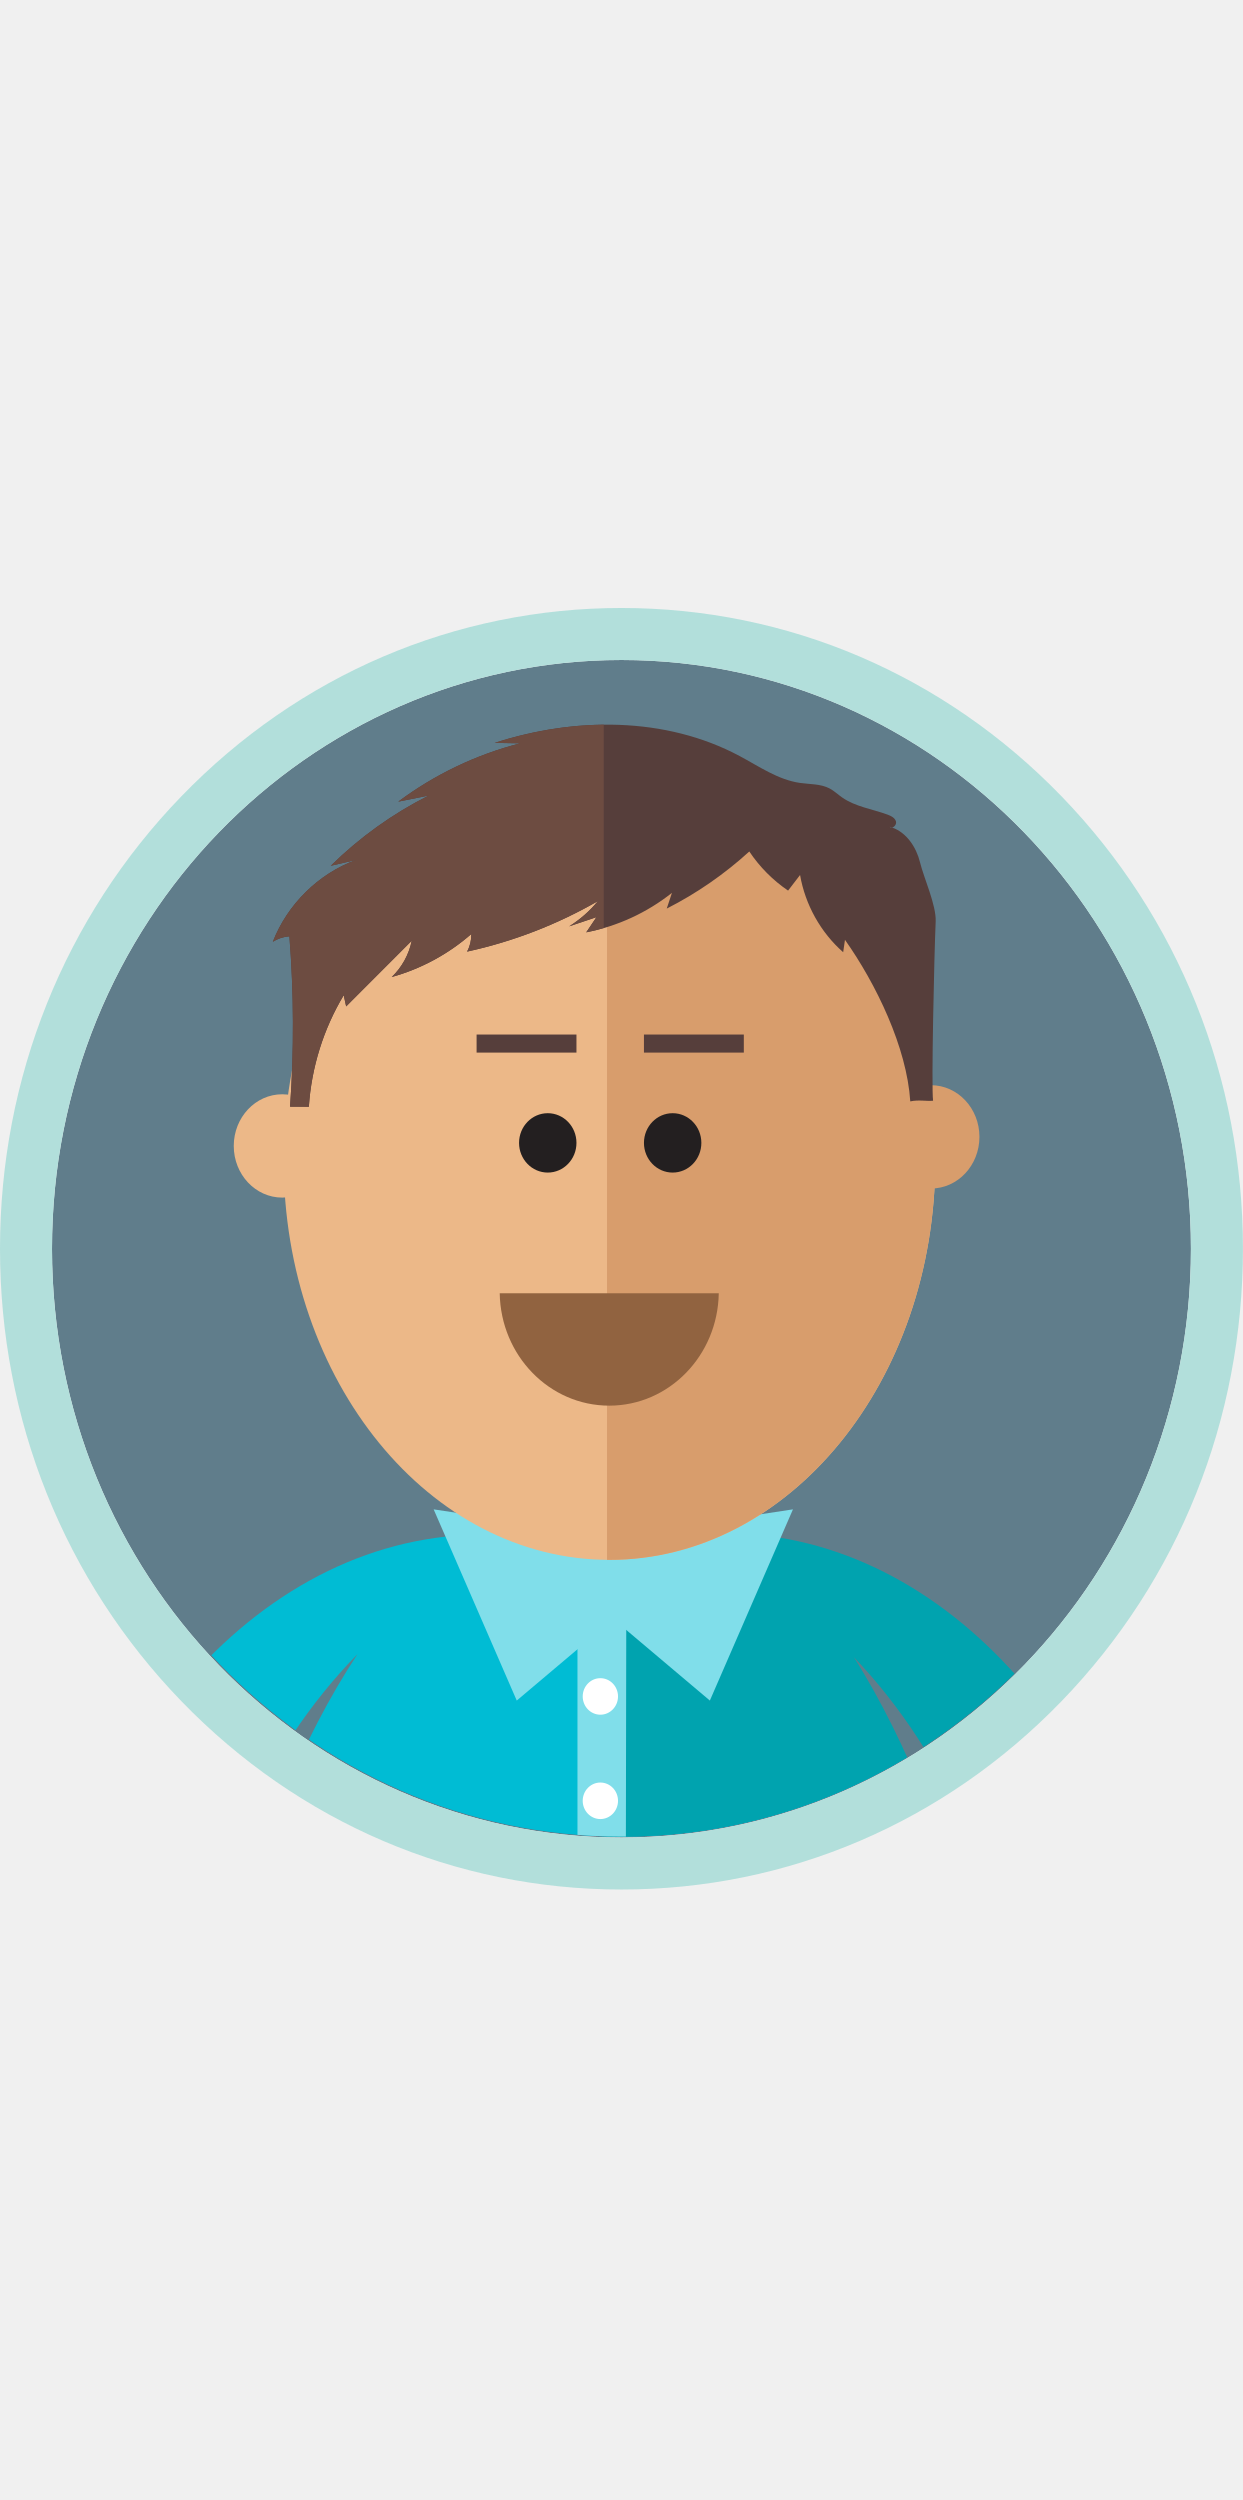
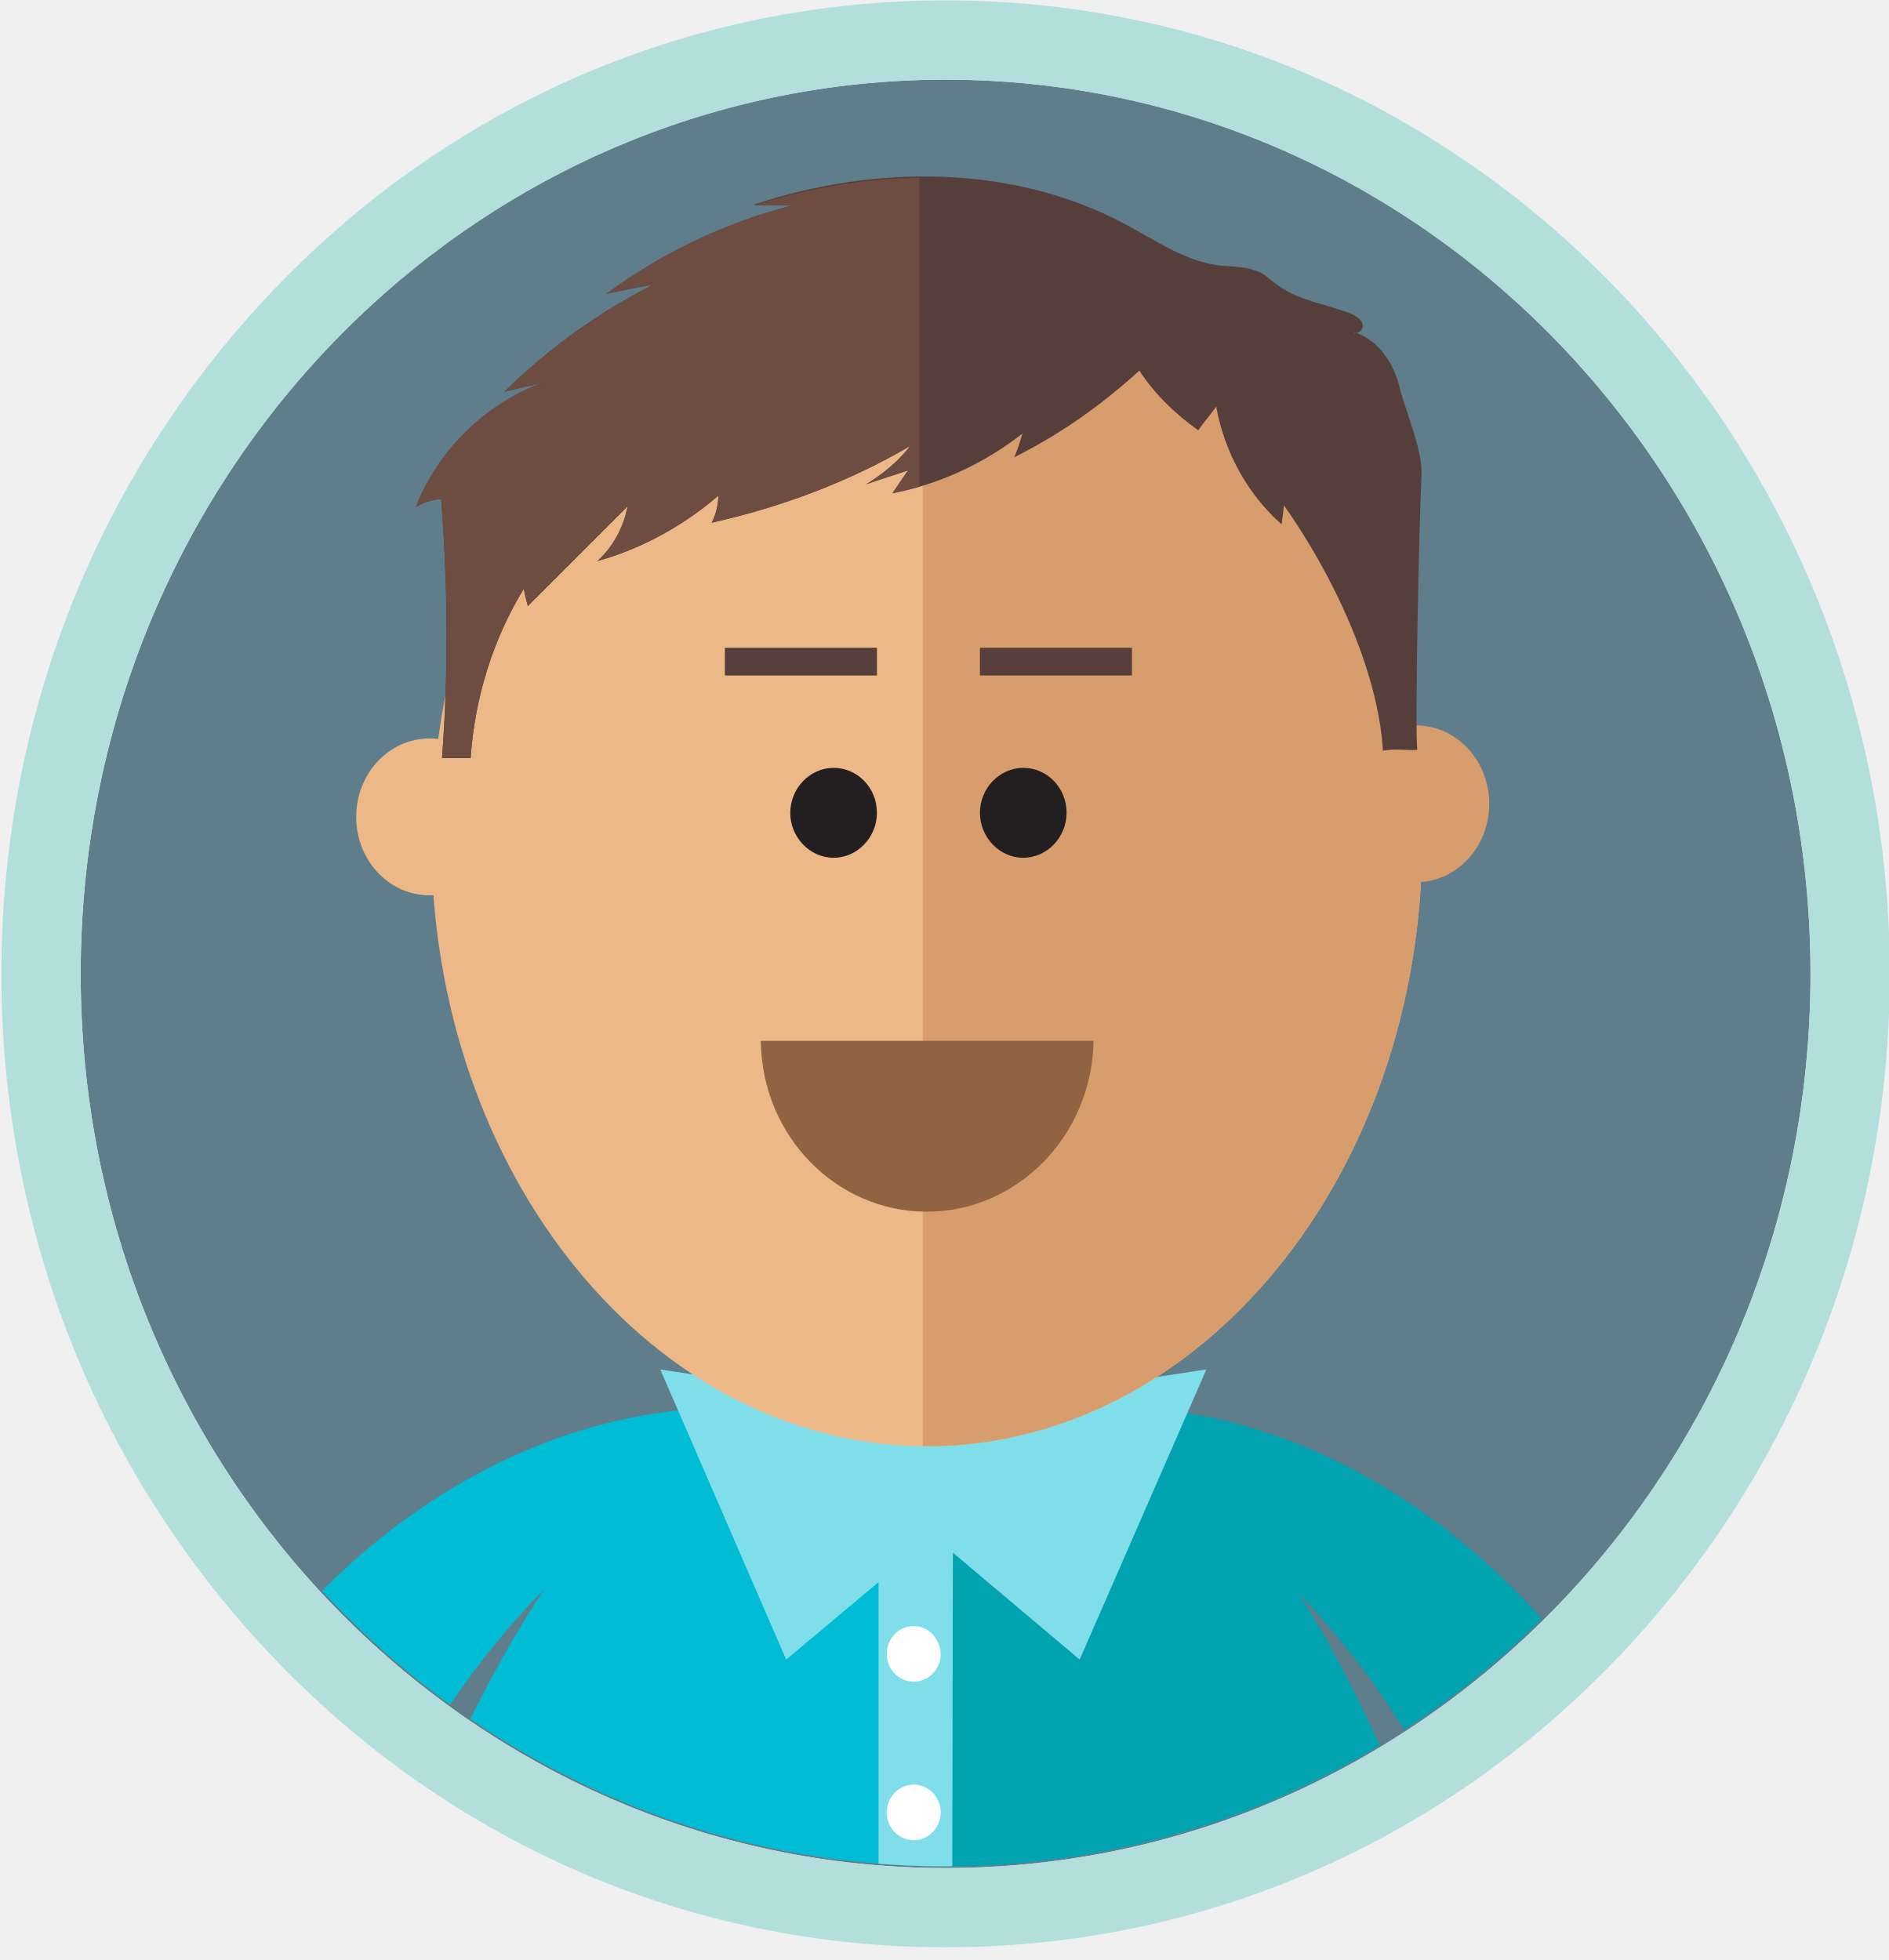
- <svg xmlns="http://www.w3.org/2000/svg" viewBox="388.42 75.665 231.026 238.665" width="231.026" height="464.682">
+ <svg xmlns="http://www.w3.org/2000/svg" xmlns:xlink="http://www.w3.org/1999/xlink" version="1.1" id="Layer_1" x="0px" y="0px" viewBox="0 0 231 239.8" style="enable-background:new 0 0 231 239.8;" xml:space="preserve">
+   <style type="text/css">
+ 	.st0{fill:#607D8B;}
+ 	.st1{fill:#B2DFDB;}
+ 	.st2{clip-path:url(#SVGID_00000119089896903269363600000004260073621446925701_);}
+ 	.st3{fill:#D89D6C;}
+ 	.st4{fill:#ECB888;}
+ 	.st5{fill:#0288D1;}
+ 	.st6{fill:#03A9F4;}
+ 	.st7{fill:#795548;}
+ 	.st8{fill:#A1887F;}
+ 	.st9{fill:#00BCD4;}
+ 	.st10{fill:#00A3AF;}
+ 	.st11{fill:#80DEEA;}
+ 	.st12{fill:#FFFFFF;}
+ 	.st13{fill:#916340;}
+ 	.st14{fill:#231F20;}
+ 	.st15{fill:#563E3B;}
+ 	.st16{fill:#6D4C41;}
+ </style>
  <g transform="matrix(1, 0, 0, 1, 355.7693, -196.1539)">
    <g>
-       <ellipse style="fill:#607D8B;" cx="148.164" cy="390.921" rx="105.846" ry="109.434" />
-       <path style="fill:#B2DFDB;" d="M148.164,271.819c-30.916,0-59.964,12.43-81.793,34.999c-21.745,22.482-33.72,52.35-33.72,84.102 s11.975,61.621,33.72,84.102c21.829,22.569,50.877,34.999,81.793,34.999s59.964-12.43,81.793-34.999 c21.745-22.482,33.72-52.35,33.72-84.102s-11.975-61.621-33.72-84.102C208.128,284.249,179.08,271.819,148.164,271.819z M148.164,500.355c-58.457,0-105.846-48.995-105.846-109.434s47.389-109.434,105.846-109.434S254.01,330.482,254.01,390.921 S206.621,500.355,148.164,500.355z" />
+       <ellipse class="st0" cx="-240.1" cy="315.3" rx="105.8" ry="109.4" />
+       <path class="st1" d="M-240.1,196.2c-30.9,0-60,12.4-81.8,35c-21.7,22.5-33.7,52.4-33.7,84.1s12,61.6,33.7,84.1    c21.8,22.6,50.9,35,81.8,35s60-12.4,81.8-35c21.7-22.5,33.7-52.4,33.7-84.1s-12-61.6-33.7-84.1    C-180.2,208.6-209.2,196.2-240.1,196.2z M-240.1,424.7c-58.5,0-105.8-49-105.8-109.4s47.4-109.4,105.8-109.4s105.8,49,105.8,109.4    S-181.7,424.7-240.1,424.7z" />
    </g>
    <g>
-       <defs>
-         <ellipse id="SVGID_1_" cx="148.232" cy="390.904" rx="105.634" ry="109.285" />
-       </defs>
-       <clipPath id="SVGID_00000074416344755782131310000006494988597057901447_">
-         <ellipse cx="148.232" cy="390.904" rx="105.634" ry="109.285" style="overflow: visible;" />
-       </clipPath>
-       <g style="clip-path:url(#SVGID_00000074416344755782131310000006494988597057901447_);">
-         <g>
-           <g>
-             <path style="fill:#D89D6C;" d="M243.479,545.235h-9.52v21.069c-1.727,2.579-2.833,6.528-2.833,10.957 c0,7.769,3.4,14.068,7.593,14.068c4.193,0,7.593-6.298,7.593-14.068c0-4.43-1.106-8.379-2.833-10.957V545.235z" />
-           </g>
-           <g>
-             <path style="fill:#ECB888;" d="M58.34,545.235h-9.52v21.069c-1.727,2.579-2.833,6.528-2.833,10.957 c0,7.769,3.399,14.068,7.593,14.068s7.593-6.298,7.593-14.068c0-4.429-1.106-8.379-2.833-10.957V545.235z" />
-           </g>
+       <g>
+         <defs>
+           <ellipse id="SVGID_1_" cx="-240.1" cy="315.2" rx="105.6" ry="109.3" />
+         </defs>
+         <clipPath id="SVGID_00000178173508948092001160000008314319036592031914_">
+           <use xlink:href="#SVGID_1_" style="overflow:visible;" />
+         </clipPath>
+         <g style="clip-path:url(#SVGID_00000178173508948092001160000008314319036592031914_);">
          <g>
            <g>
-               <path style="fill:#D89D6C;" d="M108.074,686.354c0.769,14.724,2.072,28.624,3.822,41.335h10.533 c-1.75-12.711-3.053-26.611-3.822-41.335H108.074z" />
-               <path style="fill:#ECB888;" d="M96.618,686.354c0.769,14.724,2.072,28.624,3.822,41.335h11.456 c-1.75-12.711-3.053-26.611-3.822-41.335H96.618z" />
+               <path class="st3" d="M-144.8,469.6h-9.5v21.1c-1.7,2.6-2.8,6.5-2.8,11c0,7.8,3.4,14.1,7.6,14.1c4.2,0,7.6-6.3,7.6-14.1        c0-4.4-1.1-8.4-2.8-11L-144.8,469.6L-144.8,469.6z" />
            </g>
            <g>
-               <path style="fill:#0288D1;" d="M109.962,611.739c-1.619,16.28-2.508,33.957-2.508,52.434 c0,12.149,0.388,23.946,1.112,35.234h11.865c-0.723-11.288-1.111-23.084-1.111-35.234c0-18.477,0.888-36.154,2.508-52.434 H109.962z" />
-               <path style="fill:#03A9F4;" d="M98.221,611.739c-1.62,16.28-2.507,33.957-2.507,52.434c0,12.149,0.388,23.946,1.111,35.234 h11.74c-0.723-11.288-1.112-23.084-1.112-35.234c0-18.477,0.889-36.154,2.508-52.434H98.221z" />
-             </g>
-             <g>
-               <path style="fill:#D89D6C;" d="M178.322,732.448h10.654c1.839-13.358,3.185-28.029,3.936-43.589h-10.654 C181.507,704.419,180.161,719.09,178.322,732.448z" />
-               <path style="fill:#ECB888;" d="M166.987,732.448h11.335c1.839-13.358,3.185-28.029,3.936-43.589h-11.335 C170.173,704.419,168.827,719.09,166.987,732.448z" />
-             </g>
-             <g>
-               <path style="fill:#0288D1;" d="M180.3,612.114c1.619,16.28,2.507,33.957,2.507,52.434c0,12.149-0.388,23.946-1.112,35.234 h12.107c0.723-11.288,1.111-23.084,1.111-35.234c0-18.477-0.888-36.154-2.507-52.434H180.3z" />
-               <path style="fill:#03A9F4;" d="M168.801,612.114c1.62,16.28,2.508,33.957,2.508,52.434c0,12.149-0.388,23.946-1.112,35.234 h11.498c0.723-11.288,1.112-23.084,1.112-35.234c0-18.477-0.888-36.154-2.507-52.434H168.801z" />
+               <path class="st4" d="M-329.9,469.6h-9.5v21.1c-1.7,2.6-2.8,6.5-2.8,11c0,7.8,3.4,14.1,7.6,14.1s7.6-6.3,7.6-14.1        c0-4.4-1.1-8.4-2.8-11C-329.9,490.6-329.9,469.6-329.9,469.6z" />
            </g>
            <g>
              <g>
-                 <path style="fill:#795548;" d="M110.446,716.523c-10.056,0-18.231,8.899-18.477,19.978h36.954 C128.677,725.422,120.502,716.523,110.446,716.523z" />
-                 <path style="fill:#A1887F;" d="M91.969,736.5h18.128v-19.973C100.202,716.731,92.212,725.55,91.969,736.5z" />
+                 <path class="st3" d="M-280.2,610.7c0.8,14.7,2.1,28.6,3.8,41.3h10.5c-1.8-12.7-3.1-26.6-3.8-41.3H-280.2z" />
+                 <path class="st4" d="M-291.7,610.7c0.8,14.7,2.1,28.6,3.8,41.3h11.5c-1.8-12.7-3.1-26.6-3.8-41.3H-291.7z" />
+               </g>
+               <g>
+                 <path class="st5" d="M-278.3,536.1c-1.6,16.3-2.5,34-2.5,52.4c0,12.1,0.4,23.9,1.1,35.2h11.9c-0.7-11.3-1.1-23.1-1.1-35.2         c0-18.5,0.9-36.2,2.5-52.4H-278.3z" />
+                 <path class="st6" d="M-290.1,536.1c-1.6,16.3-2.5,34-2.5,52.4c0,12.1,0.4,23.9,1.1,35.2h11.7c-0.7-11.3-1.1-23.1-1.1-35.2         c0-18.5,0.9-36.2,2.5-52.4H-290.1z" />
+               </g>
+               <g>
+                 <path class="st3" d="M-210,656.8h10.7c1.8-13.4,3.2-28,3.9-43.6H-206C-206.8,628.8-208.1,643.4-210,656.8z" />
+                 <path class="st4" d="M-221.3,656.8h11.3c1.8-13.4,3.2-28,3.9-43.6h-11.3C-218.1,628.8-219.5,643.4-221.3,656.8z" />
+               </g>
+               <g>
+                 <path class="st5" d="M-208,536.4c1.6,16.3,2.5,34,2.5,52.4c0,12.1-0.4,23.9-1.1,35.2h12.1c0.7-11.3,1.1-23.1,1.1-35.2         c0-18.5-0.9-36.2-2.5-52.4H-208z" />
+                 <path class="st6" d="M-219.5,536.4c1.6,16.3,2.5,34,2.5,52.4c0,12.1-0.4,23.9-1.1,35.2h11.5c0.7-11.3,1.1-23.1,1.1-35.2         c0-18.5-0.9-36.2-2.5-52.4H-219.5z" />
+               </g>
+               <g>
+                 <g>
+                   <path class="st7" d="M-277.8,640.9c-10.1,0-18.2,8.9-18.5,20h37C-259.6,649.8-267.8,640.9-277.8,640.9z" />
+                   <path class="st8" d="M-296.3,660.8h18.1v-20C-288.1,641.1-296.1,649.9-296.3,660.8z" />
+                 </g>
+               </g>
+               <g>
+                 <g>
+                   <path class="st7" d="M-207.6,640.9c-10.1,0-18.2,8.9-18.5,20h37C-189.4,649.8-197.6,640.9-207.6,640.9z" />
+                   <path class="st8" d="M-226.1,660.8h18.1v-20C-217.9,641.1-225.8,649.9-226.1,660.8z" />
+                 </g>
              </g>
            </g>
            <g>
+               <path class="st9" d="M-243.5,359.5c-8.9,0-17.4,3.1-25.4,8.9c-41.3,2-75.1,43.6-81,97.6h27.7c3.2-30.7,15.5-57.6,33-75.4        c-20.8,31.4-34.3,83.6-34.3,142.6c0,2.5,0,5,0.1,7.5h159.9c0-2.5,0.1-5,0.1-7.5C-163.4,437.3-199.3,359.5-243.5,359.5z" />
+               <path class="st10" d="M-137,465.8c-5.9-53.3-39-94.7-79.7-97.5c-8.5-6.7-17.7-10.4-27.2-10.4c0,0-0.1,0-0.1,0v182.8h80.1        c0-2.5,0.1-5,0.1-7.6c0-58.4-13-110.1-33.1-142c17.1,17.9,29,44.3,32.2,74.6L-137,465.8L-137,465.8z" />
+               <path class="st11" d="M-321.9,459.5h-29.5c-1.3,0-2.3,1.1-2.3,2.4v7.8c0,1.3,1.1,2.4,2.3,2.4h29.5c1.3,0,2.3-1.1,2.3-2.4v-7.8        C-319.6,460.6-320.6,459.5-321.9,459.5z" />
+               <path class="st9" d="M-135.3,461.9h-29.5c-1.3,0-2.3,1.1-2.3,2.4v7.8c0,1.3,1.1,2.4,2.3,2.4h29.5c1.3,0,2.3-1.1,2.3-2.4v-7.8        C-133,463-134,461.9-135.3,461.9z" />
              <g>
-                 <path style="fill:#795548;" d="M180.672,716.523c-10.056,0-18.231,8.899-18.477,19.978h36.954 C198.903,725.422,190.728,716.523,180.672,716.523z" />
-                 <path style="fill:#A1887F;" d="M162.195,736.5h18.128v-19.973C170.428,716.731,162.438,725.55,162.195,736.5z" />
+                 <g>
+                   <polygon class="st11" points="-242.2,371 -242.3,368.7 -275,363.7 -259.6,399.2 -241.6,384.1 -223.7,399.2 -208.2,363.7           -241,368.7         " />
+                   <polygon class="st11" points="-248.3,540.8 -239.5,540.8 -239.2,381.1 -248.3,385.7         " />
+                   <path class="st12" d="M-244,395.1c-1.8,0-3.3,1.5-3.3,3.4s1.5,3.4,3.3,3.4s3.3-1.5,3.3-3.4          C-240.8,396.6-242.2,395.1-244,395.1z" />
+                   <ellipse class="st12" cx="-244" cy="417.9" rx="3.3" ry="3.4" />
+                   <path class="st12" d="M-244,433.5c-1.8,0-3.3,1.5-3.3,3.4c0,1.9,1.5,3.4,3.3,3.4s3.3-1.5,3.3-3.4          C-240.8,435.1-242.2,433.5-244,433.5z" />
+                   <path class="st12" d="M-244,453.7c-1.8,0-3.3,1.5-3.3,3.4s1.5,3.4,3.3,3.4s3.3-1.5,3.3-3.4          C-240.8,455.3-242.2,453.7-244,453.7z" />
+                   <path class="st12" d="M-244,476.5c-1.8,0-3.3,1.5-3.3,3.4c0,1.9,1.5,3.4,3.3,3.4s3.3-1.5,3.3-3.4          C-240.8,478.1-242.2,476.5-244,476.5z" />
+                   <ellipse class="st12" cx="-244" cy="500.8" rx="3.3" ry="3.4" />
+                   <path class="st12" d="M-244,519.2c-1.8,0-3.3,1.5-3.3,3.4c0,1.9,1.5,3.4,3.3,3.4s3.3-1.5,3.3-3.4          C-240.8,520.7-242.2,519.2-244,519.2z" />
+                 </g>
              </g>
            </g>
          </g>
          <g>
-             <path style="fill:#00BCD4;" d="M144.815,435.176c-8.887,0-17.435,3.145-25.422,8.946 c-41.279,1.974-75.068,43.647-81.041,97.588h27.747c3.22-30.744,15.466-57.572,33.005-75.444 c-20.754,31.383-34.334,83.55-34.334,142.601c0,2.508,0.026,5.003,0.074,7.484h159.942c0.048-2.482,0.074-4.977,0.074-7.484 C224.861,512.94,189.023,435.176,144.815,435.176z" />
-             <path style="fill:#00A3AF;" d="M251.303,541.435c-5.906-53.338-39.009-94.679-79.659-97.506 c-8.5-6.732-17.668-10.405-27.228-10.405c-0.042,0-0.083,0.002-0.125,0.002v182.827h80.096 c0.049-2.504,0.074-5.022,0.074-7.553c0-58.386-13.038-110.102-33.085-141.956c17.097,17.866,29.011,44.332,32.18,74.591 H251.303z" />
-             <path style="fill:#80DEEA;" d="M66.361,535.19H36.896c-1.288,0-2.343,1.091-2.343,2.424v7.756 c0,1.333,1.054,2.424,2.343,2.424h29.465c1.288,0,2.343-1.091,2.343-2.424v-7.756 C68.704,536.281,67.649,535.19,66.361,535.19z" />
-             <path style="fill:#00BCD4;" d="M252.956,537.532h-29.465c-1.288,0-2.343,1.091-2.343,2.424v7.756 c0,1.333,1.054,2.424,2.343,2.424h29.465c1.288,0,2.343-1.091,2.343-2.424v-7.756 C255.298,538.622,254.244,537.532,252.956,537.532z" />
            <g>
-               <g>
-                 <polygon style="fill:#80DEEA;" points="146.111,446.651 146.008,444.318 113.254,439.359 128.699,474.898 146.647,459.743 &#10;&#09;&#09;&#09;&#09;&#09;&#09;&#09;&#09;&#09;&#09;164.595,474.898 180.04,439.359 147.286,444.318 &#09;&#09;&#09;&#09;&#09;&#09;&#09;&#09;&#09;" />
-                 <polygon style="fill:#80DEEA;" points="139.987,616.452 148.774,616.452 149.064,456.761 139.987,461.348 &#09;&#09;&#09;&#09;&#09;&#09;&#09;&#09;&#09;" />
-                 <path style="fill:#FFFFFF;" d="M144.242,470.738c-1.812,0-3.281,1.52-3.281,3.395c0,1.875,1.469,3.394,3.281,3.394 s3.281-1.52,3.281-3.394C147.523,472.258,146.054,470.738,144.242,470.738z" />
-                 <ellipse style="fill:#FFFFFF;" cx="144.242" cy="493.53" rx="3.281" ry="3.395" />
-                 <path style="fill:#FFFFFF;" d="M144.242,509.209c-1.812,0-3.281,1.52-3.281,3.394c0,1.875,1.469,3.395,3.281,3.395 s3.281-1.52,3.281-3.395C147.523,510.729,146.054,509.209,144.242,509.209z" />
-                 <path style="fill:#FFFFFF;" d="M144.242,529.415c-1.812,0-3.281,1.52-3.281,3.395c0,1.875,1.469,3.395,3.281,3.395 s3.281-1.52,3.281-3.395C147.523,530.935,146.054,529.415,144.242,529.415z" />
-                 <path style="fill:#FFFFFF;" d="M144.242,552.207c-1.812,0-3.281,1.52-3.281,3.394c0,1.875,1.469,3.395,3.281,3.395 s3.281-1.52,3.281-3.395C147.523,553.727,146.054,552.207,144.242,552.207z" />
-                 <ellipse style="fill:#FFFFFF;" cx="144.242" cy="576.454" rx="3.281" ry="3.395" />
-                 <path style="fill:#FFFFFF;" d="M144.242,594.882c-1.812,0-3.281,1.52-3.281,3.394c0,1.875,1.469,3.395,3.281,3.395 s3.281-1.52,3.281-3.395C147.523,596.401,146.054,594.882,144.242,594.882z" />
-               </g>
+               <ellipse class="st4" cx="-242.4" cy="298.9" rx="60.6" ry="74.2" />
+               <path class="st3" d="M-242.4,224.7c-0.2,0-0.3,0-0.5,0v148.4c0.2,0,0.3,0,0.5,0c33.4,0,60.6-33.2,60.6-74.2        C-181.8,257.9-208.9,224.7-242.4,224.7z" />
            </g>
+             <path class="st13" d="M-242.4,344.4c11.1,0,20.2-9.3,20.4-20.9h-40.7C-262.6,335.1-253.5,344.4-242.4,344.4z" />
+             <g>
+               <path class="st14" d="M-253.8,290.1c-2.9,0-5.3,2.5-5.3,5.5s2.4,5.5,5.3,5.5c2.9,0,5.3-2.5,5.3-5.5        C-248.5,292.5-250.9,290.1-253.8,290.1z" />
+               <path class="st14" d="M-230.6,290.1c-2.9,0-5.3,2.5-5.3,5.5s2.4,5.5,5.3,5.5s5.3-2.5,5.3-5.5        C-225.3,292.5-227.7,290.1-230.6,290.1z" />
+               <rect x="-267.1" y="275.4" class="st15" width="18.6" height="3.4" />
+               <rect x="-235.9" y="275.4" class="st15" width="18.6" height="3.4" />
+             </g>
+             <g>
+               <path class="st4" d="M-303.2,286.5c-5,0-9,4.3-9,9.6c0,5.3,4,9.6,9,9.6c5,0,9-4.3,9-9.6S-298.2,286.5-303.2,286.5z" />
+               <path class="st3" d="M-182.6,284.9c-5,0-9,4.3-9,9.6c0,5.3,4,9.6,9,9.6c5,0,9-4.3,9-9.6C-173.6,289.2-177.6,284.9-182.6,284.9        z" />
+             </g>
+             <path class="st15" d="M-190.5,239.4c-0.1,0-0.3-0.1-0.4-0.1C-190.8,239.4-190.6,239.4-190.5,239.4z" />
+             <path class="st15" d="M-184.6,243.4c-0.7-2.8-2.5-5.5-5.2-6.5c-0.2,0-0.3,0-0.4-0.1c0.1,0,0.3,0.1,0.4,0.1       c0.4-0.1,0.9-0.6,0.7-1.1c-0.2-0.7-0.9-1-1.5-1.3c-2.8-1.1-6-1.5-8.5-3.2c-0.8-0.5-1.5-1.2-2.3-1.7c-1.7-0.9-3.7-0.8-5.5-1       c-4.1-0.6-7.6-3.1-11.2-5c-13.8-7.4-30.7-7.3-45.5-2.4c1.6,0,3.2,0.1,4.7,0.1c-8.2,2.1-15.9,5.8-22.7,10.8       c1.9-0.4,3.8-0.8,5.7-1.1c-6.7,3.4-12.8,7.8-18.2,13.1c1.5-0.4,3.1-0.7,4.6-1.1c-6.9,2.6-12.7,8.2-15.4,15.2       c0.9-0.6,2-0.9,3.1-1c0.8,10.5,0.9,21.1,0.1,31.7c1.2,0,2.3,0,3.5,0c0.5-7.3,2.7-14.5,6.5-20.7c0.2,0.7,0.3,1.4,0.5,2.1       c4.1-4.1,8.1-8.1,12.2-12.2c-0.5,2.6-1.8,5-3.7,6.7c5.4-1.5,10.5-4.3,14.8-8c0,1.1-0.3,2.3-0.8,3.3c8.5-1.9,16.8-5,24.3-9.4       c-1.5,1.9-3.3,3.4-5.4,4.7c1.7-0.6,3.4-1.1,5.1-1.7c-0.6,0.9-1.3,1.9-1.9,2.8c5.8-1.1,11.3-3.7,15.9-7.3c-0.3,1-0.6,2-1,2.9       c5.6-2.8,10.7-6.4,15.3-10.6c1.9,2.9,4.4,5.3,7.2,7.3c0.7-1,1.5-1.9,2.2-2.9c1,5.5,3.8,10.7,8,14.4c0.1-0.8,0.2-1.5,0.3-2.3       c5.8,8.2,11.5,20,12.1,30c1.6-0.3,3,0,4.2-0.1c-0.3-2.6,0.2-26.9,0.5-33.3C-181.6,251.4-183.9,246.4-184.6,243.4z" />
+             <path class="st16" d="M-258.9,221.3c-8.2,2.1-15.9,5.8-22.7,10.8c1.9-0.4,3.8-0.8,5.7-1.1c-6.7,3.4-12.8,7.8-18.2,13.1       c1.5-0.4,3.1-0.7,4.6-1.1c-6.9,2.6-12.7,8.2-15.4,15.2c0.9-0.6,2-0.9,3.1-1c0.8,10.5,0.9,21.1,0.1,31.7c1.2,0,2.3,0,3.5,0       c0.5-7.3,2.7-14.5,6.5-20.7c0.1,0.7,0.3,1.4,0.5,2.1c4.1-4.1,8.1-8.1,12.2-12.2c-0.5,2.6-1.8,5-3.7,6.7       c5.4-1.5,10.5-4.3,14.8-8c0,1.1-0.3,2.3-0.8,3.3c8.5-1.9,16.8-5,24.3-9.4c-1.5,1.9-3.3,3.4-5.4,4.7c1.7-0.6,3.4-1.1,5.1-1.7       c-0.6,0.9-1.3,1.9-1.9,2.8c1.1-0.2,2.2-0.5,3.3-0.8v-37.8c-6.9,0.1-13.8,1.3-20.3,3.4C-262.1,221.3-260.5,221.3-258.9,221.3z" />
          </g>
-         </g>
-         <g>
-           <g>
-             <ellipse style="fill:#ECB888;" cx="145.933" cy="374.536" rx="60.559" ry="74.212" />
-             <path style="fill:#D89D6C;" d="M145.933,300.324c-0.153,0-0.304,0.006-0.457,0.007v148.411 c0.152,0.001,0.304,0.007,0.457,0.007c33.445,0,60.559-33.226,60.559-74.212C206.492,333.55,179.379,300.324,145.933,300.324 z" />
-           </g>
-           <path style="fill:#916340;" d="M145.893,420.082c11.128,0,20.166-9.317,20.357-20.884h-40.715 C125.727,410.765,134.765,420.082,145.893,420.082z" />
-           <g>
-             <path style="fill:#231F20;" d="M134.464,365.723c-2.946,0-5.335,2.471-5.335,5.519c0,3.048,2.389,5.519,5.335,5.519 c2.946,0,5.335-2.471,5.335-5.519C139.799,368.194,137.411,365.723,134.464,365.723z" />
-             <path style="fill:#231F20;" d="M157.679,365.723c-2.946,0-5.335,2.471-5.335,5.519c0,3.048,2.389,5.519,5.335,5.519 c2.946,0,5.335-2.471,5.335-5.519C163.013,368.194,160.625,365.723,157.679,365.723z" />
-             <rect x="121.235" y="351.104" style="fill:#563E3B;" width="18.564" height="3.356" />
-             <rect x="152.343" y="351.104" style="fill:#563E3B;" width="18.564" height="3.356" />
-           </g>
-           <g>
-             <path style="fill:#ECB888;" d="M85.112,362.206c-4.977,0-9.012,4.299-9.012,9.603c0,5.303,4.035,9.603,9.012,9.603 c4.977,0,9.012-4.299,9.012-9.603C94.124,366.505,90.089,362.206,85.112,362.206z" />
-             <path style="fill:#D89D6C;" d="M205.689,360.52c-4.977,0-9.012,4.299-9.012,9.603c0,5.303,4.035,9.603,9.012,9.603 c4.977,0,9.012-4.299,9.012-9.603C214.701,364.819,210.666,360.52,205.689,360.52z" />
-           </g>
-           <path style="fill:#563E3B;" d="M197.82,315.051c-0.142-0.049-0.285-0.096-0.432-0.135 C197.517,315.04,197.669,315.075,197.82,315.051z" />
-           <path style="fill:#563E3B;" d="M203.653,319.083c-0.686-2.815-2.515-5.54-5.193-6.46c-0.152,0.024-0.304-0.011-0.432-0.135 c0.147,0.038,0.29,0.086,0.432,0.135c0.434-0.068,0.863-0.636,0.723-1.131c-0.189-0.667-0.894-1.02-1.537-1.258 c-2.847-1.054-5.993-1.457-8.484-3.211c-0.773-0.544-1.467-1.21-2.3-1.652c-1.674-0.889-3.668-0.767-5.538-1.04 c-4.063-0.592-7.573-3.062-11.206-5c-13.811-7.369-30.661-7.255-45.526-2.441c1.582,0.028,3.163,0.056,4.745,0.084 c-8.151,2.083-15.897,5.788-22.667,10.844c1.886-0.379,3.771-0.758,5.657-1.137c-6.682,3.364-12.845,7.785-18.199,13.055 c1.544-0.356,3.089-0.711,4.633-1.067c-6.935,2.555-12.689,8.231-15.401,15.193c0.924-0.589,1.993-0.941,3.082-1.013 c0.824,10.53,0.866,21.123,0.126,31.66c1.164,0.003,2.327,0.006,3.491,0.009c0.482-7.302,2.726-14.477,6.479-20.726 c0.15,0.693,0.301,1.387,0.452,2.08c4.064-4.069,8.128-8.139,12.192-12.208c-0.52,2.564-1.838,4.955-3.718,6.746 c5.434-1.508,10.528-4.261,14.793-7.995c0.022,1.136-0.252,2.276-0.789,3.273c8.52-1.854,16.758-5.038,24.335-9.404 c-1.518,1.851-3.337,3.447-5.361,4.705c1.693-0.569,3.385-1.137,5.077-1.706c-0.634,0.941-1.268,1.881-1.901,2.822 c5.782-1.118,11.292-3.656,15.927-7.336c-0.322,0.975-0.643,1.95-0.965,2.924c5.552-2.823,10.728-6.403,15.346-10.614 c1.913,2.862,4.375,5.346,7.207,7.27c0.743-0.966,1.486-1.933,2.228-2.9c0.956,5.523,3.837,10.683,8.014,14.354 c0.111-0.768,0.222-1.536,0.333-2.304c5.78,8.181,11.497,19.986,12.137,30.031c1.574-0.345,3.027,0,4.238-0.123 c-0.332-2.609,0.202-26.876,0.484-33.292C206.704,327.067,204.375,322.048,203.653,319.083z" />
-           <path style="fill:#6D4C41;" d="M129.337,296.976c-8.151,2.083-15.897,5.788-22.667,10.844 c1.886-0.379,3.771-0.758,5.657-1.137c-6.682,3.364-12.845,7.785-18.199,13.055c1.544-0.356,3.089-0.711,4.633-1.067 c-6.935,2.555-12.689,8.231-15.401,15.193c0.924-0.589,1.993-0.941,3.082-1.013c0.824,10.53,0.866,21.123,0.126,31.66 c1.164,0.003,2.327,0.006,3.491,0.009c0.482-7.302,2.726-14.477,6.479-20.726c0.15,0.693,0.301,1.387,0.452,2.08 c4.064-4.069,8.128-8.139,12.192-12.208c-0.52,2.564-1.838,4.955-3.718,6.746c5.434-1.508,10.528-4.261,14.793-7.995 c0.022,1.136-0.252,2.276-0.789,3.273c8.52-1.854,16.758-5.038,24.335-9.404c-1.518,1.851-3.337,3.447-5.361,4.705 c1.693-0.569,3.385-1.137,5.077-1.706c-0.634,0.941-1.268,1.881-1.901,2.822c1.097-0.212,2.181-0.492,3.254-0.804v-37.797 c-6.859,0.068-13.761,1.274-20.281,3.385C126.174,296.92,127.755,296.948,129.337,296.976z" />
        </g>
      </g>
    </g>
  </g>
</svg>
